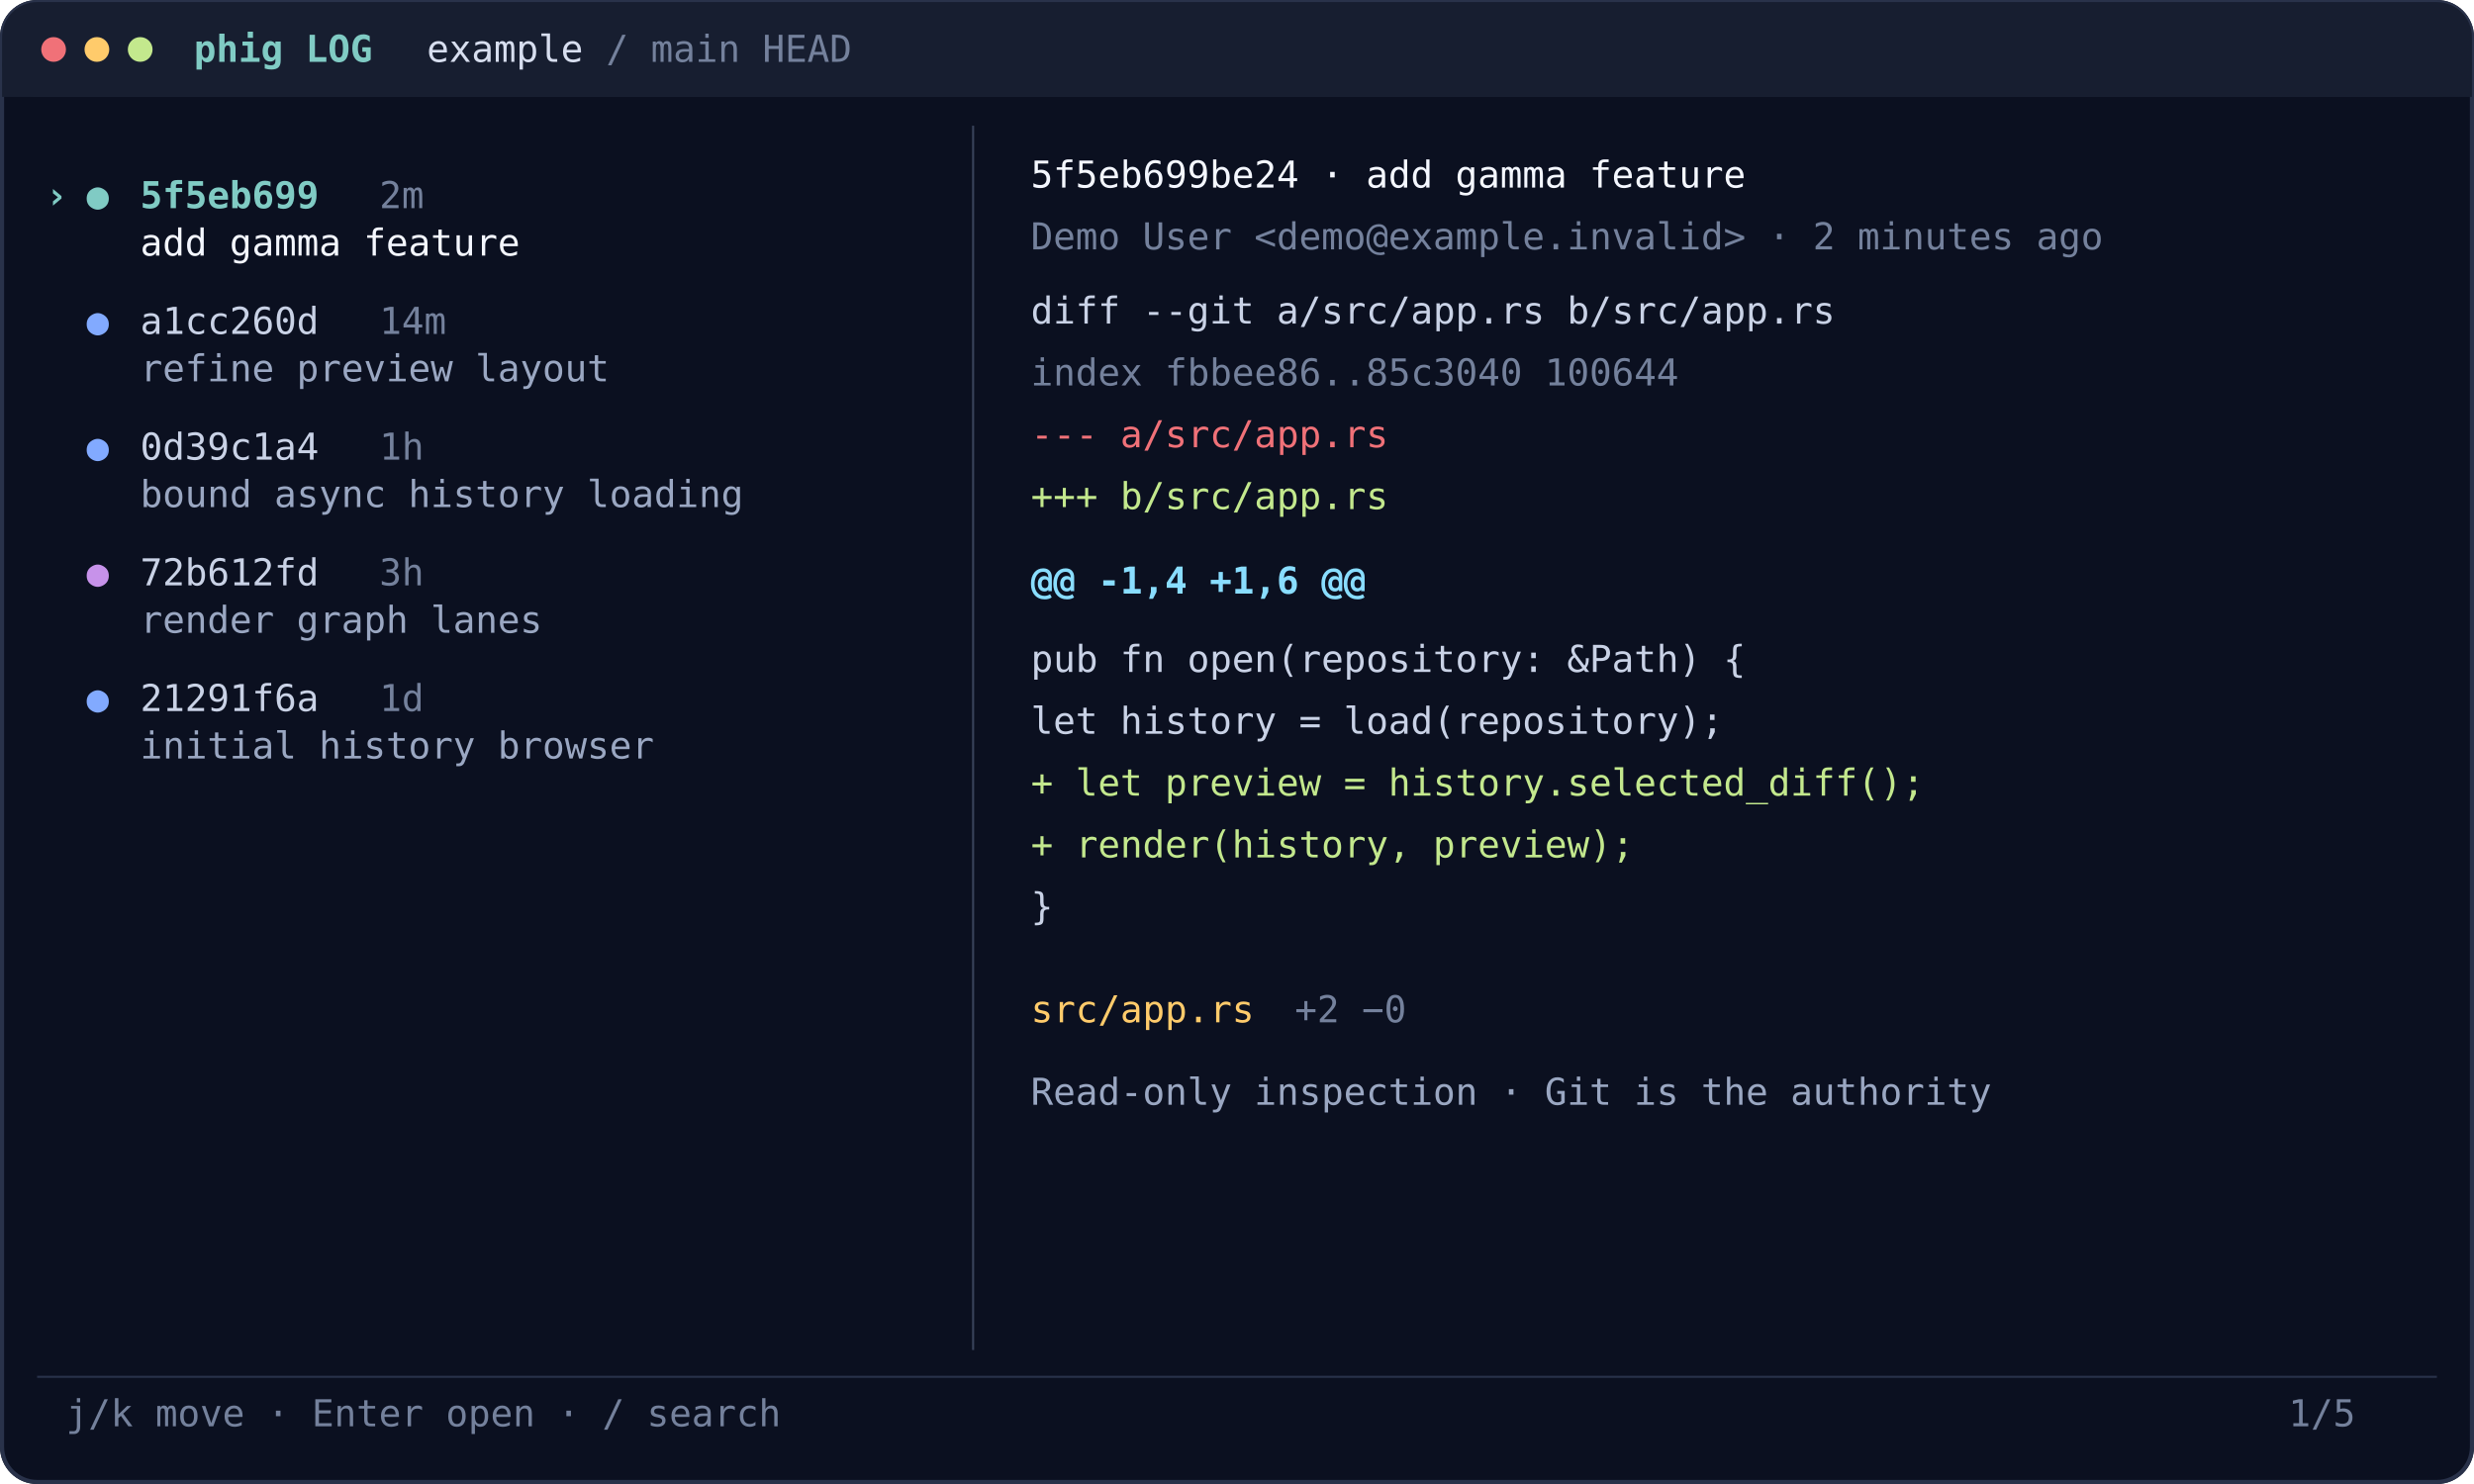
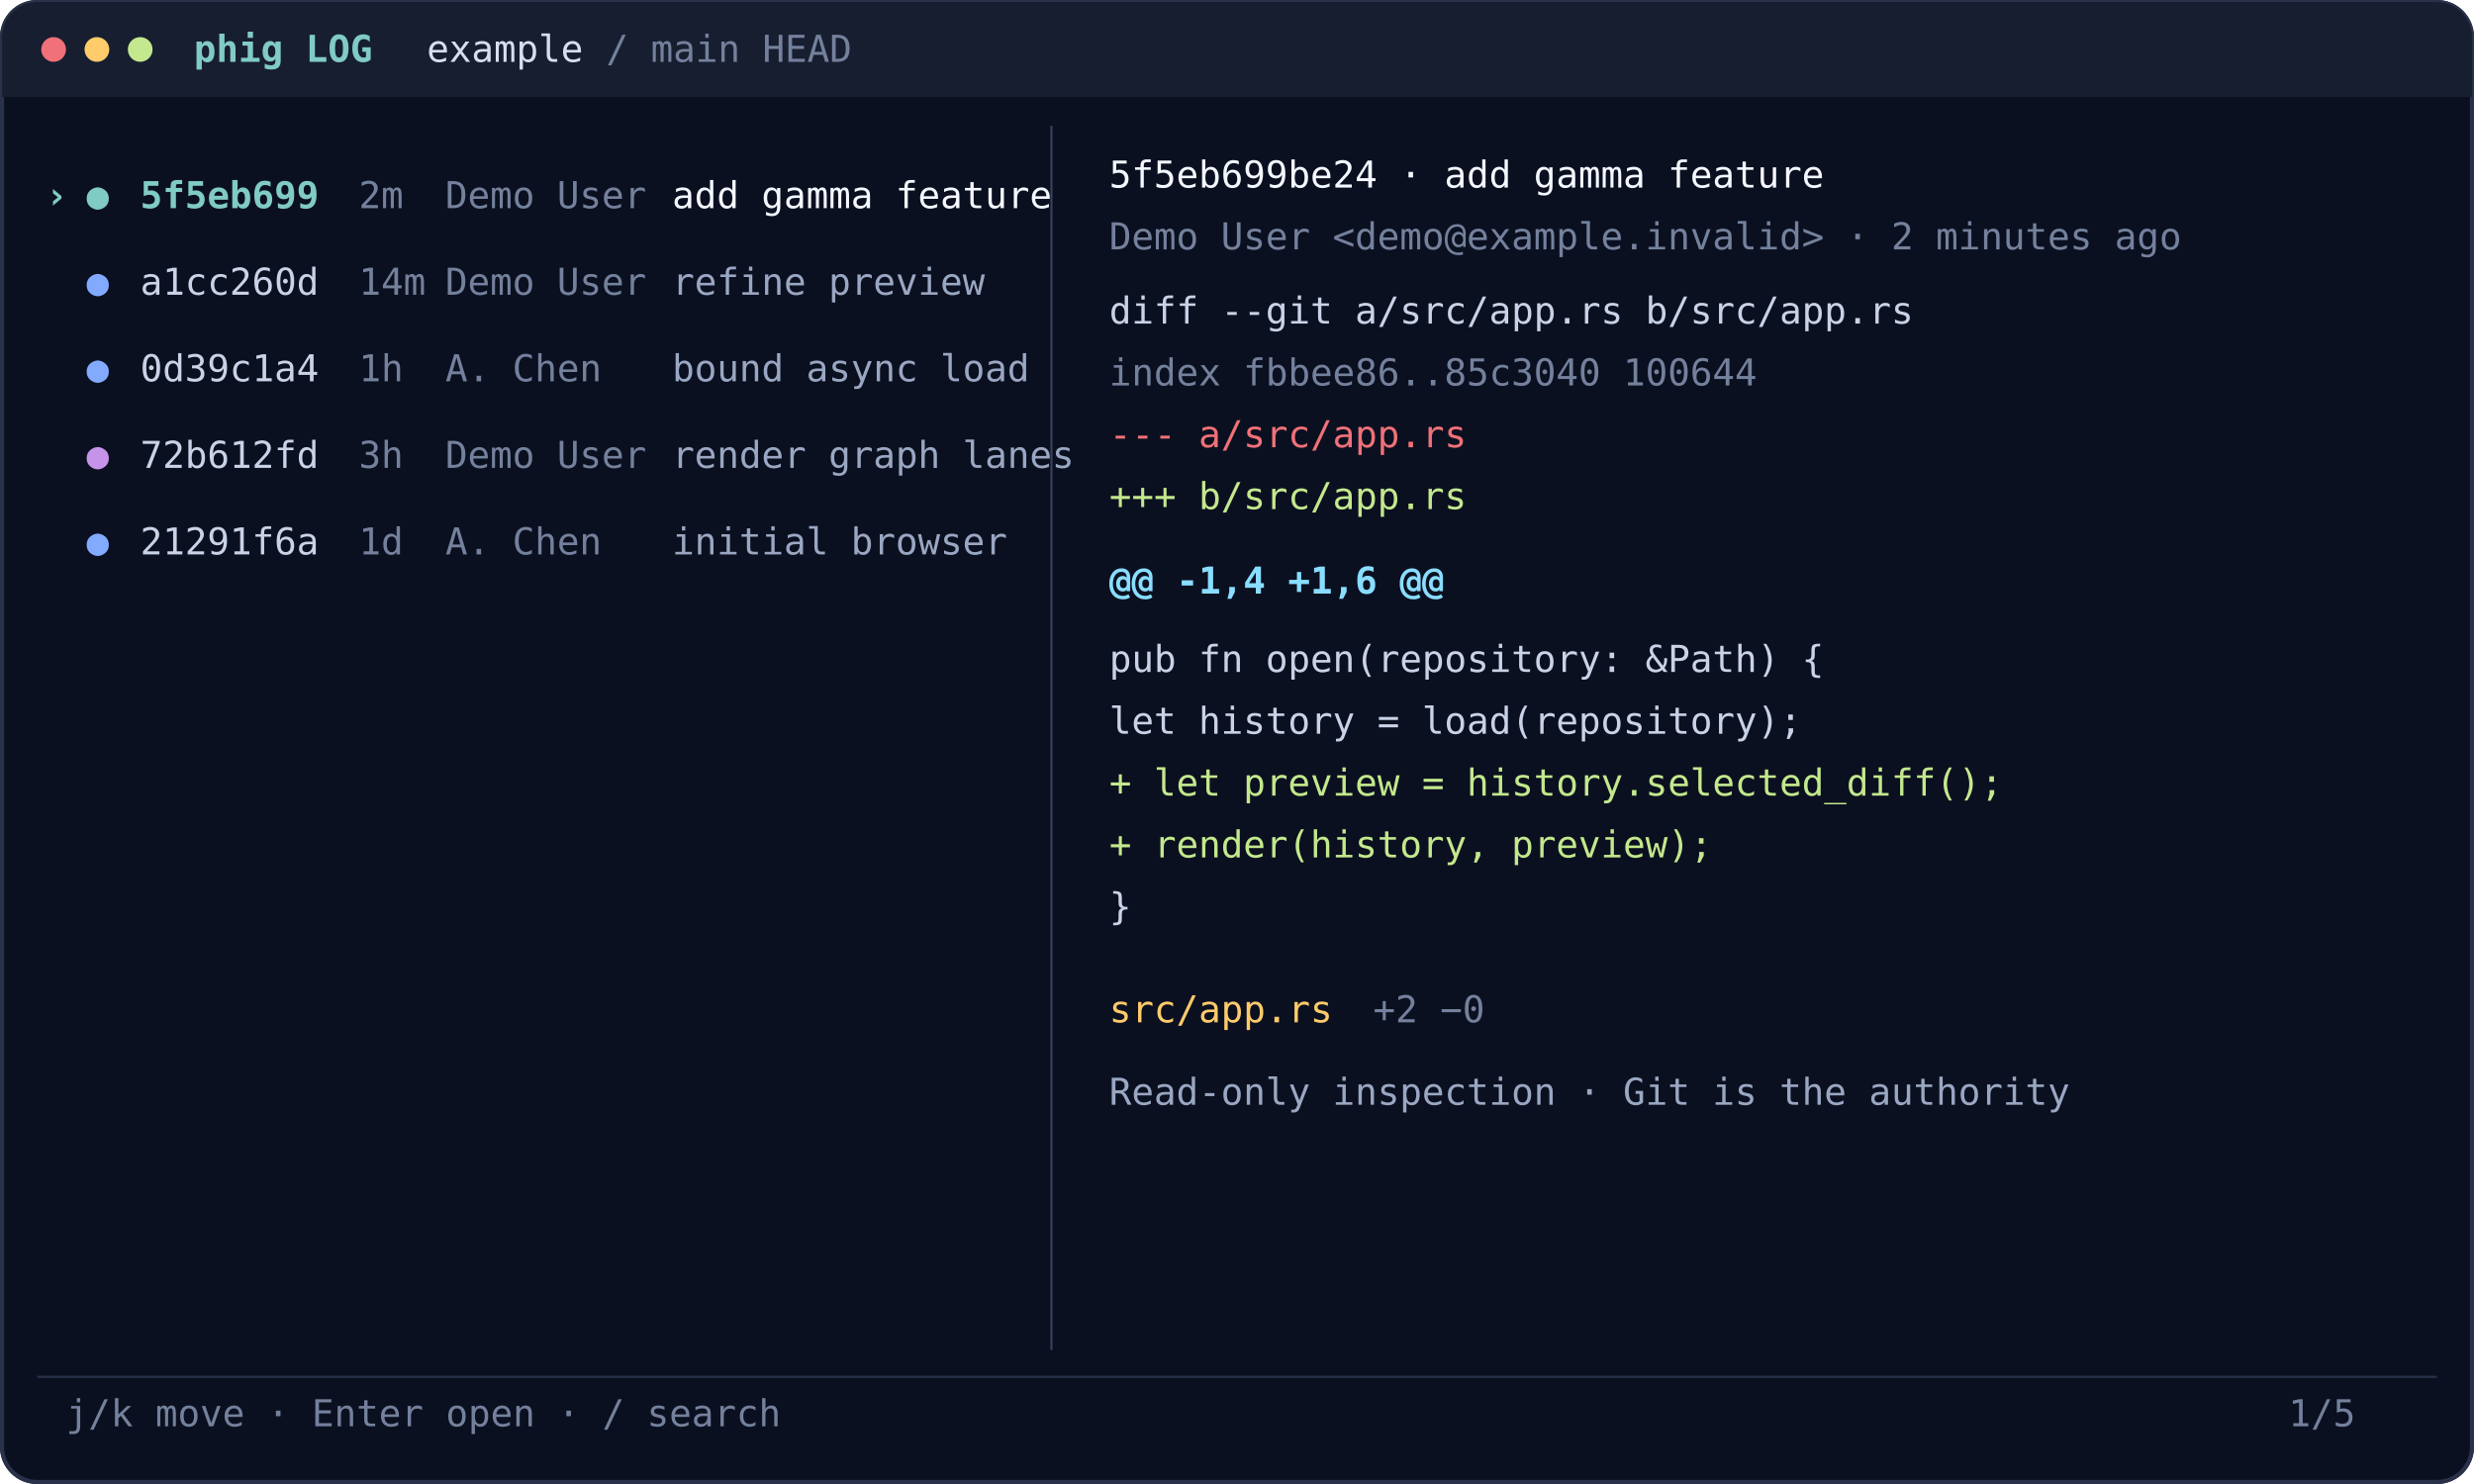
<svg xmlns="http://www.w3.org/2000/svg" width="1200" height="720" viewBox="0 0 1200 720" role="img" aria-labelledby="title desc">
  <rect width="1200" height="720" rx="18" fill="#0b1020" />
  <rect x="1" y="1" width="1198" height="718" rx="17" fill="none" stroke="#29324a" stroke-width="2" />
  <rect x="1" y="1" width="1198" height="46" rx="17" fill="#171e30" />
  <rect x="1" y="30" width="1198" height="17" fill="#171e30" />
  <circle cx="26" cy="24" r="6" fill="#f07178" />
  <circle cx="47" cy="24" r="6" fill="#ffcb6b" />
  <circle cx="68" cy="24" r="6" fill="#c3e88d" />
  <g font-family="ui-monospace, SFMono-Regular, Menlo, Consolas, monospace" font-size="18">
    <text x="94" y="30" fill="#80cbc4" font-weight="700">phig  LOG</text>
    <text x="207" y="30" fill="#d7deef">example</text>
    <text x="294" y="30" fill="#74819c">/ main  HEAD</text>
-     <line x1="472" y1="61" x2="472" y2="655" stroke="#38425a" stroke-width="1" />
+     <line x1="510" y1="61" x2="510" y2="655" stroke="#38425a" stroke-width="1" />
    <text x="22" y="101" fill="#80cbc4" font-weight="700">›</text>
    <text x="42" y="101" fill="#80cbc4">●</text>
    <text x="68" y="101" fill="#80cbc4" font-weight="700">5f5eb699</text>
-     <text x="184" y="101" fill="#74819c">2m</text>
-     <text x="68" y="124" fill="#f4f7ff">add gamma feature</text>
-     <text x="42" y="162" fill="#82aaff">●</text>
-     <text x="68" y="162" fill="#c9d2e6">a1cc260d</text>
-     <text x="184" y="162" fill="#74819c">14m</text>
-     <text x="68" y="185" fill="#9aa7c2">refine preview layout</text>
-     <text x="42" y="223" fill="#82aaff">●</text>
-     <text x="68" y="223" fill="#c9d2e6">0d39c1a4</text>
-     <text x="184" y="223" fill="#74819c">1h</text>
-     <text x="68" y="246" fill="#9aa7c2">bound async history loading</text>
-     <text x="42" y="284" fill="#c792ea">●</text>
-     <text x="68" y="284" fill="#c9d2e6">72b612fd</text>
-     <text x="184" y="284" fill="#74819c">3h</text>
-     <text x="68" y="307" fill="#9aa7c2">render graph lanes</text>
-     <text x="42" y="345" fill="#82aaff">●</text>
-     <text x="68" y="345" fill="#c9d2e6">21291f6a</text>
-     <text x="184" y="345" fill="#74819c">1d</text>
-     <text x="68" y="368" fill="#9aa7c2">initial history browser</text>
-     <text x="500" y="91" fill="#f4f7ff">5f5eb699be24 · add gamma feature</text>
-     <text x="500" y="121" fill="#74819c">Demo User &lt;demo@example.invalid&gt; · 2 minutes ago</text>
-     <text x="500" y="157" fill="#c9d2e6">diff --git a/src/app.rs b/src/app.rs</text>
-     <text x="500" y="187" fill="#74819c">index fbbee86..85c3040 100644</text>
-     <text x="500" y="217" fill="#f07178">--- a/src/app.rs</text>
-     <text x="500" y="247" fill="#c3e88d">+++ b/src/app.rs</text>
-     <text x="500" y="288" fill="#89ddff" font-weight="700">@@ -1,4 +1,6 @@</text>
-     <text x="500" y="326" fill="#c9d2e6"> pub fn open(repository: &amp;Path) {</text>
-     <text x="500" y="356" fill="#c9d2e6">     let history = load(repository);</text>
-     <text x="500" y="386" fill="#c3e88d">+    let preview = history.selected_diff();</text>
-     <text x="500" y="416" fill="#c3e88d">+    render(history, preview);</text>
-     <text x="500" y="446" fill="#c9d2e6"> }</text>
-     <text x="500" y="496" fill="#ffcb6b">src/app.rs</text>
-     <text x="628" y="496" fill="#74819c">+2 −0</text>
-     <text x="500" y="536" fill="#9aa7c2">Read-only inspection · Git is the authority</text>
+     <text x="174" y="101" fill="#74819c">2m</text>
+     <text x="216" y="101" fill="#74819c">Demo User</text>
+     <text x="326" y="101" fill="#f4f7ff">add gamma feature</text>
+     <text x="42" y="143" fill="#82aaff">●</text>
+     <text x="68" y="143" fill="#c9d2e6">a1cc260d</text>
+     <text x="174" y="143" fill="#74819c">14m</text>
+     <text x="216" y="143" fill="#74819c">Demo User</text>
+     <text x="326" y="143" fill="#9aa7c2">refine preview</text>
+     <text x="42" y="185" fill="#82aaff">●</text>
+     <text x="68" y="185" fill="#c9d2e6">0d39c1a4</text>
+     <text x="174" y="185" fill="#74819c">1h</text>
+     <text x="216" y="185" fill="#74819c">A. Chen</text>
+     <text x="326" y="185" fill="#9aa7c2">bound async load</text>
+     <text x="42" y="227" fill="#c792ea">●</text>
+     <text x="68" y="227" fill="#c9d2e6">72b612fd</text>
+     <text x="174" y="227" fill="#74819c">3h</text>
+     <text x="216" y="227" fill="#74819c">Demo User</text>
+     <text x="326" y="227" fill="#9aa7c2">render graph lanes</text>
+     <text x="42" y="269" fill="#82aaff">●</text>
+     <text x="68" y="269" fill="#c9d2e6">21291f6a</text>
+     <text x="174" y="269" fill="#74819c">1d</text>
+     <text x="216" y="269" fill="#74819c">A. Chen</text>
+     <text x="326" y="269" fill="#9aa7c2">initial browser</text>
+     <text x="538" y="91" fill="#f4f7ff">5f5eb699be24 · add gamma feature</text>
+     <text x="538" y="121" fill="#74819c">Demo User &lt;demo@example.invalid&gt; · 2 minutes ago</text>
+     <text x="538" y="157" fill="#c9d2e6">diff --git a/src/app.rs b/src/app.rs</text>
+     <text x="538" y="187" fill="#74819c">index fbbee86..85c3040 100644</text>
+     <text x="538" y="217" fill="#f07178">--- a/src/app.rs</text>
+     <text x="538" y="247" fill="#c3e88d">+++ b/src/app.rs</text>
+     <text x="538" y="288" fill="#89ddff" font-weight="700">@@ -1,4 +1,6 @@</text>
+     <text x="538" y="326" fill="#c9d2e6"> pub fn open(repository: &amp;Path) {</text>
+     <text x="538" y="356" fill="#c9d2e6">     let history = load(repository);</text>
+     <text x="538" y="386" fill="#c3e88d">+    let preview = history.selected_diff();</text>
+     <text x="538" y="416" fill="#c3e88d">+    render(history, preview);</text>
+     <text x="538" y="446" fill="#c9d2e6"> }</text>
+     <text x="538" y="496" fill="#ffcb6b">src/app.rs</text>
+     <text x="666" y="496" fill="#74819c">+2 −0</text>
+     <text x="538" y="536" fill="#9aa7c2">Read-only inspection · Git is the authority</text>
    <line x1="18" y1="668" x2="1182" y2="668" stroke="#29324a" stroke-width="1" />
    <text x="32" y="692" fill="#74819c">j/k move · Enter open · / search</text>
    <text x="1110" y="692" fill="#74819c">1/5</text>
  </g>
</svg>
